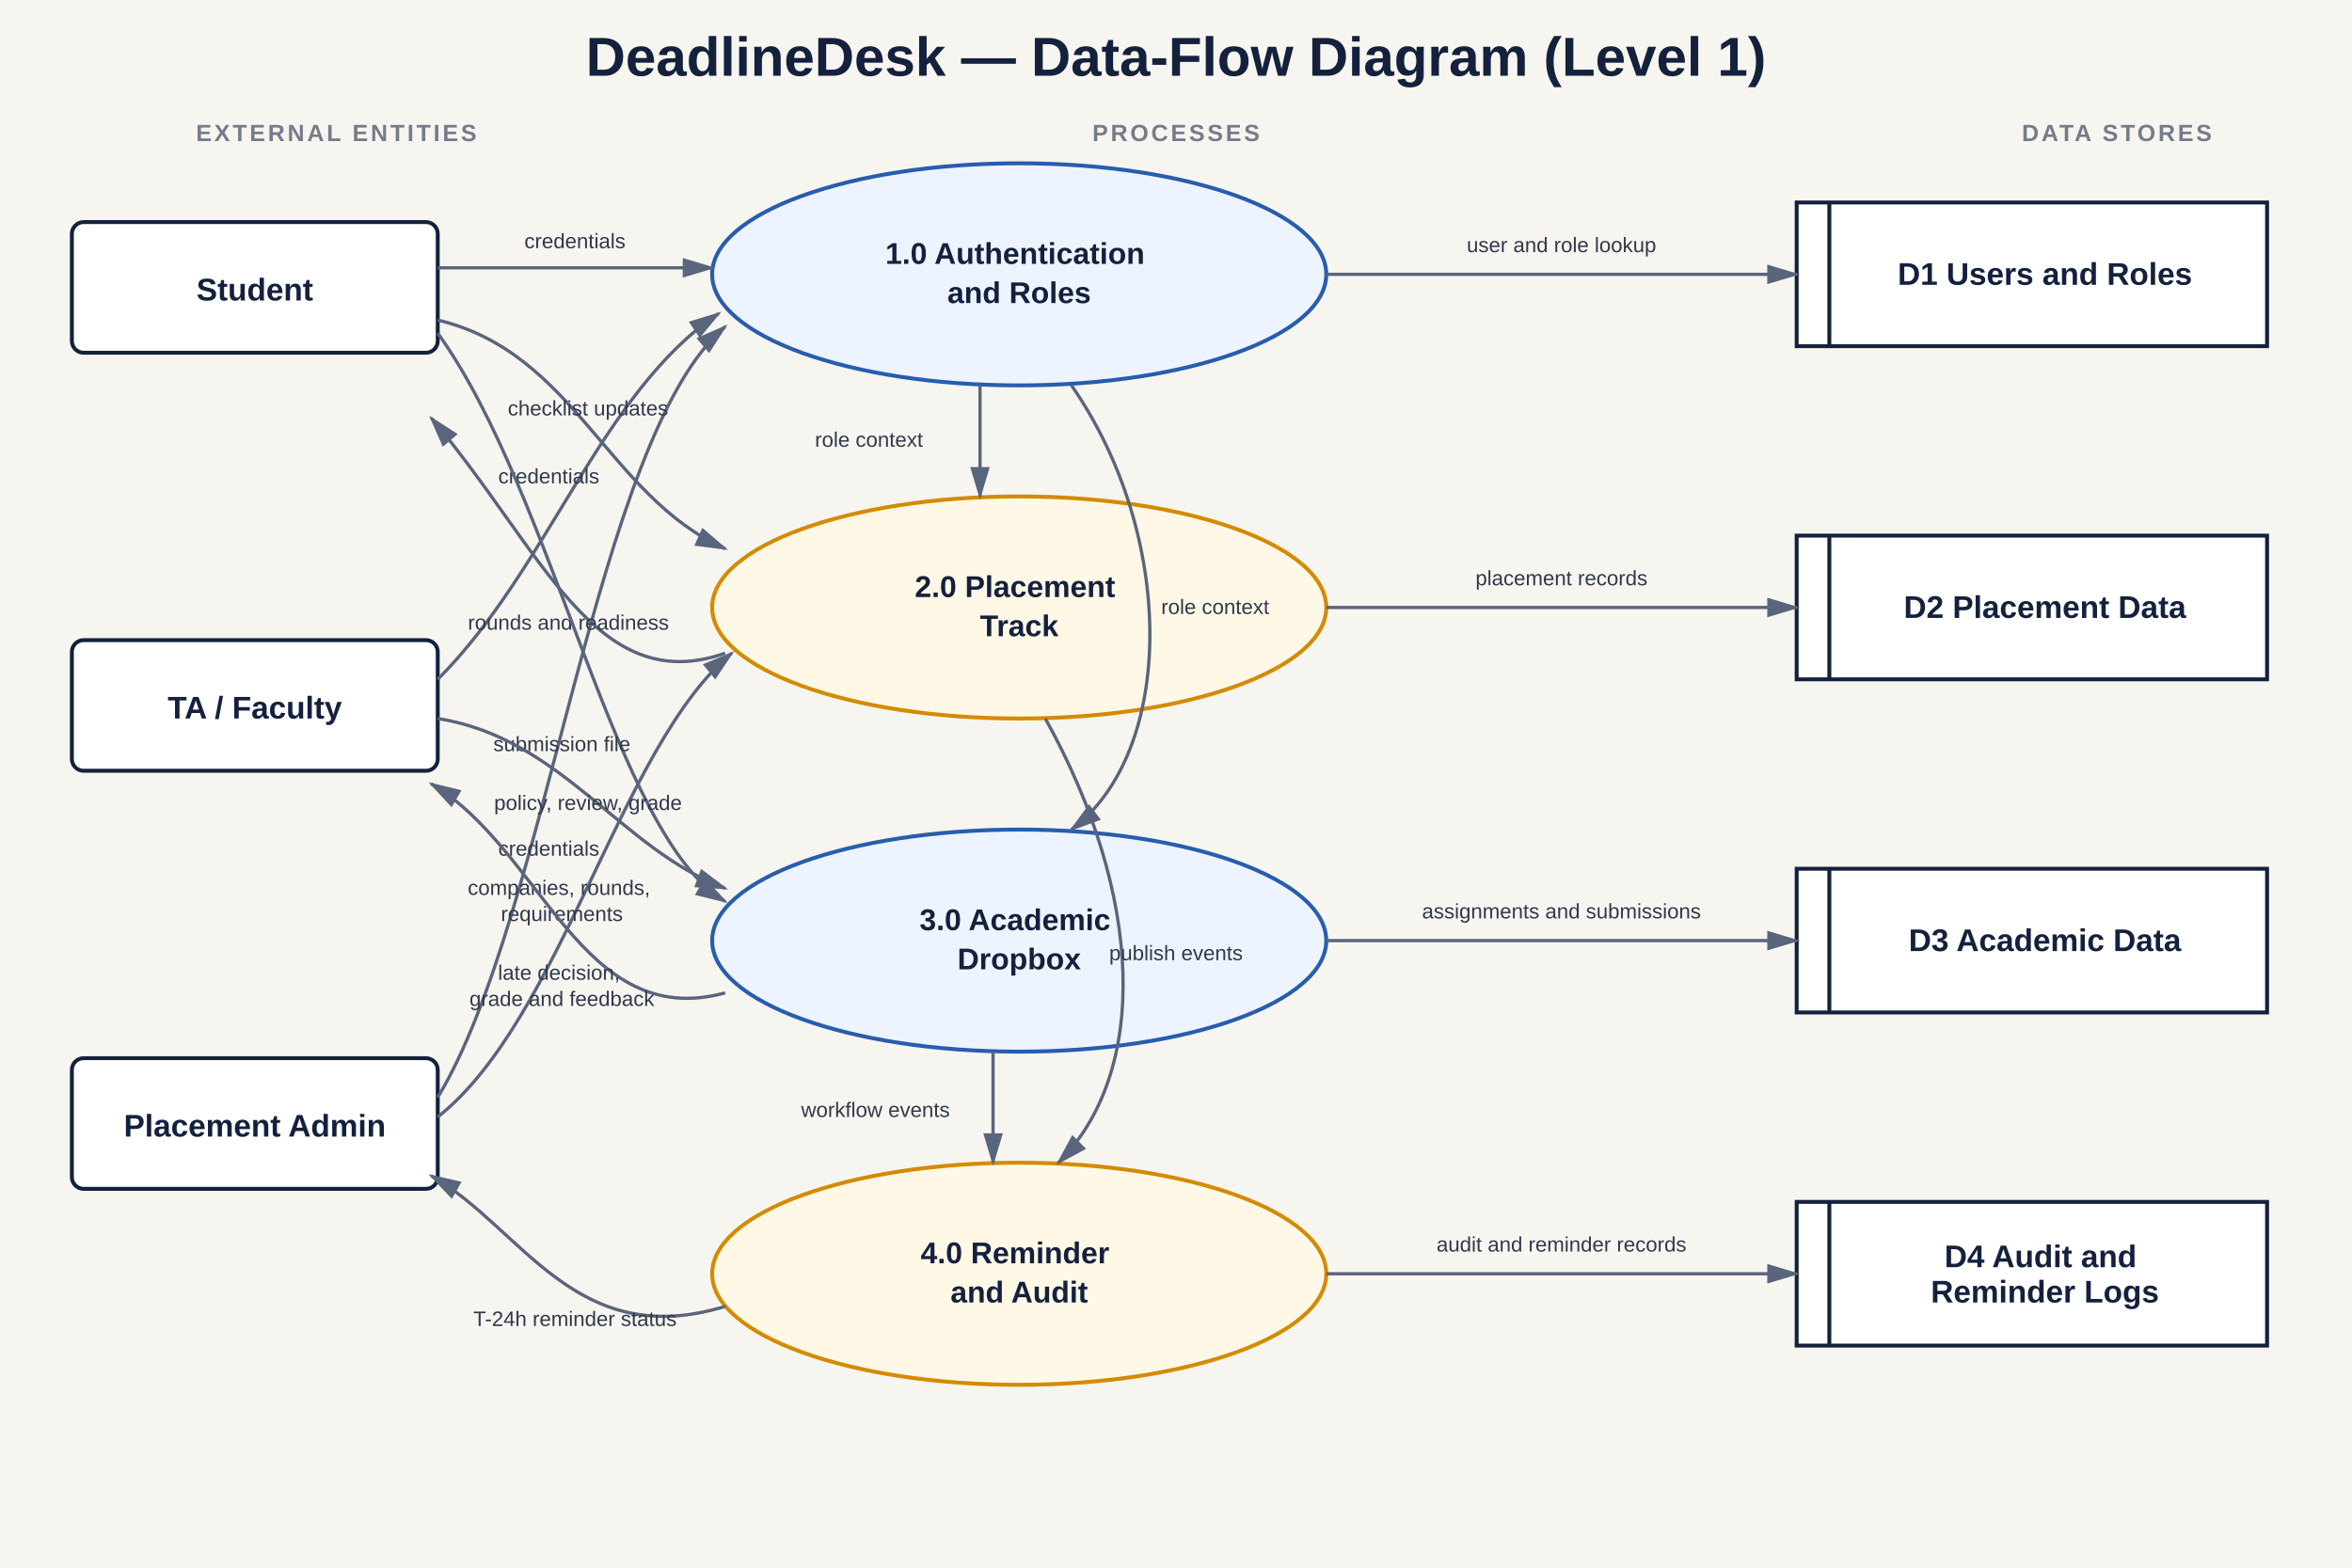
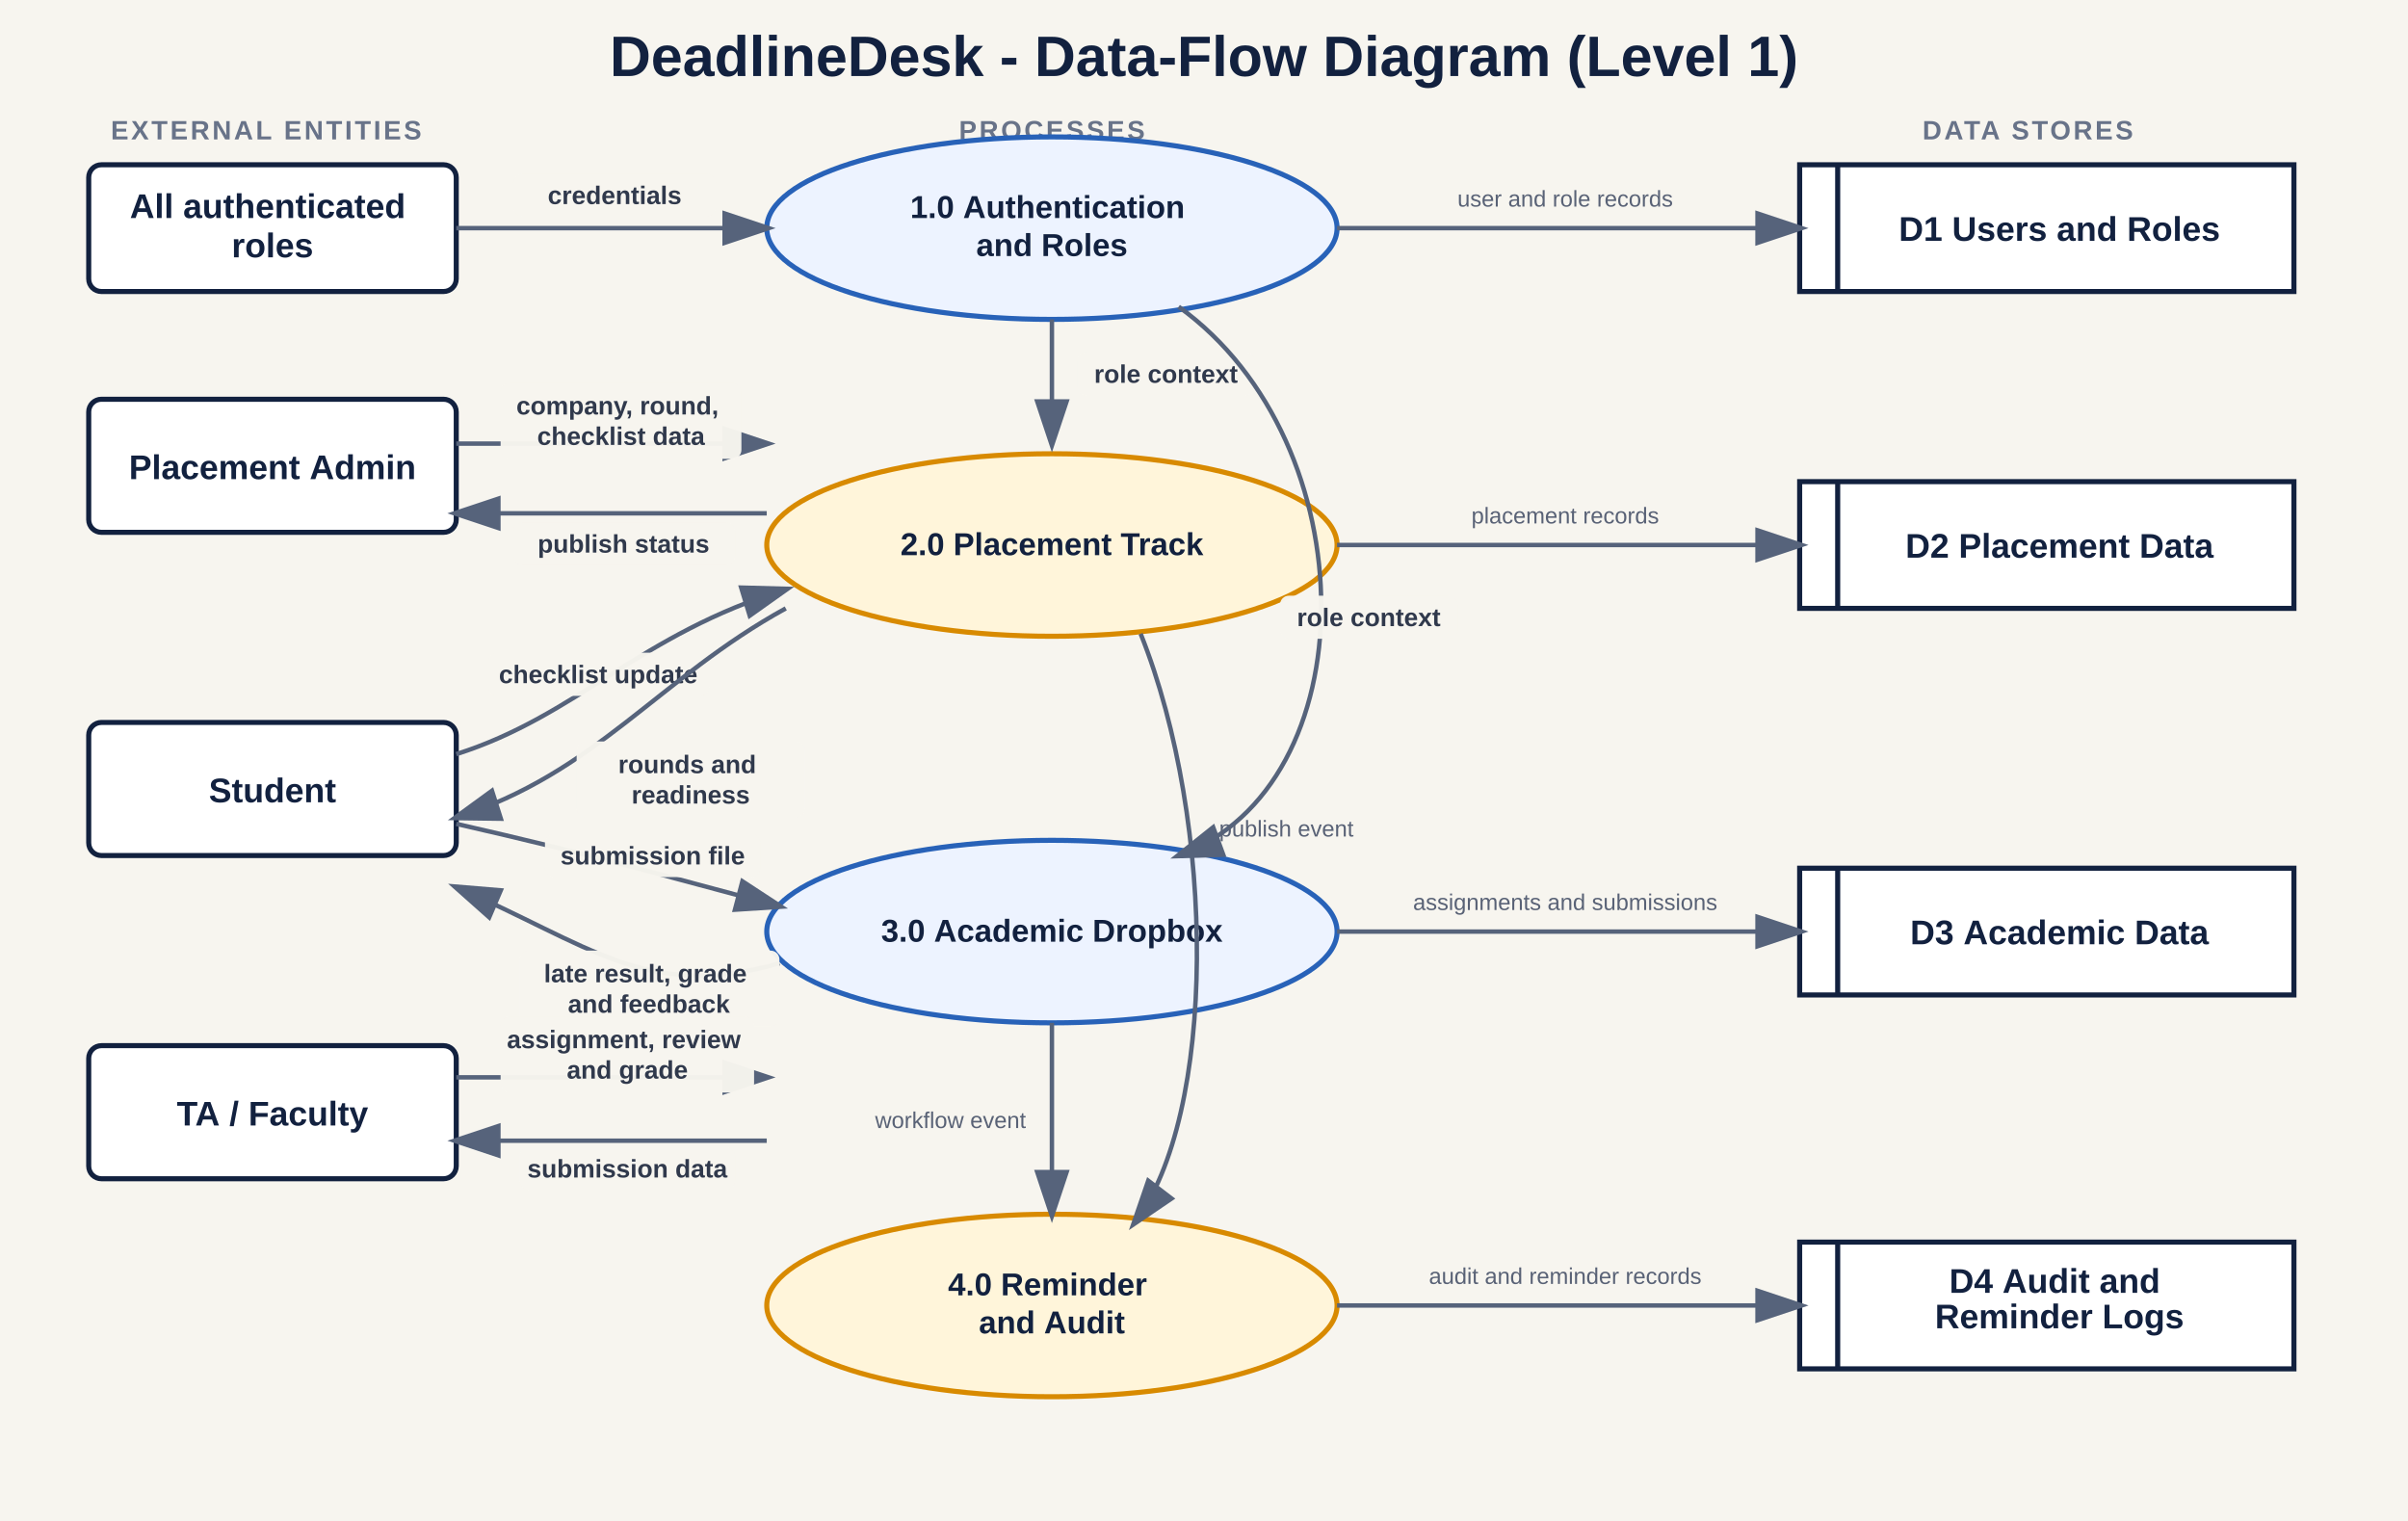
- <svg xmlns="http://www.w3.org/2000/svg" width="1800" height="1200" viewBox="0 0 1800 1200" role="img" aria-labelledby="title desc">
+ <svg xmlns="http://www.w3.org/2000/svg" width="1900" height="1200" viewBox="0 0 1900 1200" role="img" aria-labelledby="title desc">
  <defs>
-     <marker id="a" markerWidth="10" markerHeight="10" refX="9" refY="3" orient="auto">
-       <path d="M0,0 L10,3 L0,6 Z" fill="#59657c" />
+     <marker id="arrow" markerWidth="12" markerHeight="12" refX="10" refY="4" orient="auto">
+       <path d="M0,0 L12,4 L0,8 Z" fill="#56637b" />
    </marker>
-     <style>.bg{fill:#f7f5ef}.ext{fill:#fff;stroke:#14213d;stroke-width:3}.proc{fill:#eef4ff;stroke:#275dad;stroke-width:3}.proc2{fill:#fff8e7;stroke:#d38b00;stroke-width:3}.store{fill:#fff;stroke:#14213d;stroke-width:3}.h{font:700 42px Arial,sans-serif;fill:#14213d}.t{font:700 24px Arial,sans-serif;fill:#14213d;text-anchor:middle}.p{font:700 23px Arial,sans-serif;fill:#14213d;text-anchor:middle}.edge{stroke:#59657c;stroke-width:2.5;fill:none;marker-end:url(#a)}.label{font:16px Arial,sans-serif;fill:#30394c;text-anchor:middle}.section{font:700 18px Arial,sans-serif;fill:#747c8c;letter-spacing:2px}</style>
+     <style>.bg{fill:#f7f5ef}.ext{fill:#fff;stroke:#12213f;stroke-width:4}.proc{fill:#edf3ff;stroke:#2862b8;stroke-width:4}.procp{fill:#fff5da;stroke:#d88a00;stroke-width:4}.store{fill:#fff;stroke:#12213f;stroke-width:4}.title{font:700 45px Arial,sans-serif;fill:#12213f}.section{font:700 21px Arial,sans-serif;fill:#687389;letter-spacing:2px}.t{font:700 27px Arial,sans-serif;fill:#12213f;text-anchor:middle;word-spacing:4px}.p{font:700 25px Arial,sans-serif;fill:#12213f;text-anchor:middle;word-spacing:4px}.flow{stroke:#56637b;stroke-width:3.5;fill:none;marker-end:url(#arrow)}.labelbox{fill:#f7f5ef;opacity:.97}.label{font:600 20px Arial,sans-serif;fill:#30394c;text-anchor:middle;word-spacing:4px}.small{font:18px Arial,sans-serif;fill:#596276;text-anchor:middle;word-spacing:4px}</style>
  </defs>
-   <rect class="bg" width="1800" height="1200" />
-   <text class="h" x="900" y="58" text-anchor="middle">DeadlineDesk — Data-Flow Diagram (Level 1)</text>
-   <text class="section" x="150" y="108">EXTERNAL ENTITIES</text>
-   <text class="section" x="900" y="108" text-anchor="middle">PROCESSES</text>
-   <text class="section" x="1620" y="108" text-anchor="middle">DATA STORES</text>
-   <rect class="ext" x="55" y="170" width="280" height="100" rx="9" />
-   <text class="t" x="195" y="230">Student</text>
-   <rect class="ext" x="55" y="490" width="280" height="100" rx="9" />
-   <text class="t" x="195" y="550">TA / Faculty</text>
-   <rect class="ext" x="55" y="810" width="280" height="100" rx="9" />
-   <text class="t" x="195" y="870">Placement Admin</text>
-   <ellipse class="proc" cx="780" cy="210" rx="235" ry="85" />
-   <text class="p" x="780" y="202">
-     <tspan x="780">1.0 Authentication</tspan>
-     <tspan x="780" dy="30">and Roles</tspan>
+   <rect class="bg" width="1900" height="1200" />
+   <text class="title" x="950" y="60" text-anchor="middle">DeadlineDesk - Data-Flow Diagram (Level 1)</text>
+   <text class="section" x="210" y="110" text-anchor="middle">EXTERNAL ENTITIES</text>
+   <text class="section" x="830" y="110" text-anchor="middle">PROCESSES</text>
+   <text class="section" x="1600" y="110" text-anchor="middle">DATA STORES</text>
+   <rect class="ext" x="70" y="130" width="290" height="100" rx="10" />
+   <text class="t" x="215" y="172">
+     <tspan x="215">All authenticated</tspan>
+     <tspan x="215" dy="31">roles</tspan>
  </text>
-   <ellipse class="proc2" cx="780" cy="465" rx="235" ry="85" />
-   <text class="p" x="780" y="457">
-     <tspan x="780">2.0 Placement</tspan>
-     <tspan x="780" dy="30">Track</tspan>
+   <rect class="ext" x="70" y="315" width="290" height="105" rx="10" />
+   <text class="t" x="215" y="378">Placement Admin</text>
+   <rect class="ext" x="70" y="570" width="290" height="105" rx="10" />
+   <text class="t" x="215" y="633">Student</text>
+   <rect class="ext" x="70" y="825" width="290" height="105" rx="10" />
+   <text class="t" x="215" y="888">TA / Faculty</text>
+   <ellipse class="proc" cx="830" cy="180" rx="225" ry="72" />
+   <text class="p" x="830" y="172">
+     <tspan x="830">1.0 Authentication</tspan>
+     <tspan x="830" dy="30">and Roles</tspan>
  </text>
-   <ellipse class="proc" cx="780" cy="720" rx="235" ry="85" />
-   <text class="p" x="780" y="712">
-     <tspan x="780">3.0 Academic</tspan>
-     <tspan x="780" dy="30">Dropbox</tspan>
-   </text>
-   <ellipse class="proc2" cx="780" cy="975" rx="235" ry="85" />
-   <text class="p" x="780" y="967">
-     <tspan x="780">4.0 Reminder</tspan>
-     <tspan x="780" dy="30">and Audit</tspan>
+   <ellipse class="procp" cx="830" cy="430" rx="225" ry="72" />
+   <text class="p" x="830" y="438">2.0 Placement Track</text>
+   <ellipse class="proc" cx="830" cy="735" rx="225" ry="72" />
+   <text class="p" x="830" y="743">3.0 Academic Dropbox</text>
+   <ellipse class="procp" cx="830" cy="1030" rx="225" ry="72" />
+   <text class="p" x="830" y="1022">
+     <tspan x="830">4.0 Reminder</tspan>
+     <tspan x="830" dy="30">and Audit</tspan>
  </text>
  <g>
-     <rect class="store" x="1375" y="155" width="360" height="110" />
-     <line x1="1400" y1="155" x2="1400" y2="265" stroke="#14213d" stroke-width="3" />
-     <text class="t" x="1565" y="218">D1 Users and Roles</text>
+     <rect class="store" x="1420" y="130" width="390" height="100" />
+     <line x1="1450" y1="130" x2="1450" y2="230" stroke="#12213f" stroke-width="4" />
+     <text class="t" x="1625" y="190">D1 Users and Roles</text>
  </g>
  <g>
-     <rect class="store" x="1375" y="410" width="360" height="110" />
-     <line x1="1400" y1="410" x2="1400" y2="520" stroke="#14213d" stroke-width="3" />
-     <text class="t" x="1565" y="473">D2 Placement Data</text>
+     <rect class="store" x="1420" y="380" width="390" height="100" />
+     <line x1="1450" y1="380" x2="1450" y2="480" stroke="#12213f" stroke-width="4" />
+     <text class="t" x="1625" y="440">D2 Placement Data</text>
  </g>
  <g>
-     <rect class="store" x="1375" y="665" width="360" height="110" />
-     <line x1="1400" y1="665" x2="1400" y2="775" stroke="#14213d" stroke-width="3" />
-     <text class="t" x="1565" y="728">D3 Academic Data</text>
+     <rect class="store" x="1420" y="685" width="390" height="100" />
+     <line x1="1450" y1="685" x2="1450" y2="785" stroke="#12213f" stroke-width="4" />
+     <text class="t" x="1625" y="745">D3 Academic Data</text>
  </g>
  <g>
-     <rect class="store" x="1375" y="920" width="360" height="110" />
-     <line x1="1400" y1="920" x2="1400" y2="1030" stroke="#14213d" stroke-width="3" />
-     <text class="t" x="1565" y="970">
-       <tspan x="1565">D4 Audit and</tspan>
-       <tspan x="1565" dy="27">Reminder Logs</tspan>
+     <rect class="store" x="1420" y="980" width="390" height="100" />
+     <line x1="1450" y1="980" x2="1450" y2="1080" stroke="#12213f" stroke-width="4" />
+     <text class="t" x="1625" y="1020">
+       <tspan x="1625">D4 Audit and</tspan>
+       <tspan x="1625" dy="28">Reminder Logs</tspan>
    </text>
  </g>
-   <path class="edge" d="M335 205 L545 205" />
-   <text class="label" x="440" y="190">credentials</text>
-   <path class="edge" d="M335 520 C420 435 460 300 550 240" />
-   <text class="label" x="420" y="370">credentials</text>
-   <path class="edge" d="M335 840 C420 700 455 335 555 250" />
-   <text class="label" x="420" y="655">credentials</text>
-   <path class="edge" d="M1015 210 L1375 210" />
-   <text class="label" x="1195" y="193">user and role lookup</text>
-   <path class="edge" d="M750 295 L750 380" />
-   <text class="label" x="665" y="342">role context</text>
-   <path class="edge" d="M820 295 C900 410 900 575 820 635" />
-   <text class="label" x="930" y="470">role context</text>
-   <path class="edge" d="M335 245 C440 270 465 380 555 420" />
-   <text class="label" x="450" y="318">checklist updates</text>
-   <path class="edge" d="M555 500 C455 535 415 420 330 320" />
-   <text class="label" x="435" y="482">rounds and readiness</text>
-   <path class="edge" d="M335 855 C430 780 475 570 560 500" />
-   <text class="label" x="430" y="685">
-     <tspan x="430">companies, rounds,</tspan>
-     <tspan x="430" dy="20">requirements</tspan>
+   <path class="flow" d="M360 180 H605" />
+   <rect class="labelbox" x="405" y="137" width="160" height="34" rx="7" />
+   <text class="label" x="485" y="161">credentials</text>
+   <path class="flow" d="M830 252 V350" />
+   <rect class="labelbox" x="850" y="278" width="140" height="34" rx="7" />
+   <text class="label" x="920" y="302">role context</text>
+   <path class="flow" d="M930 242 C1080 350 1080 620 930 675" />
+   <rect class="labelbox" x="1010" y="470" width="140" height="34" rx="7" />
+   <text class="label" x="1080" y="494">role context</text>
+   <path class="flow" d="M360 350 H605" />
+   <rect class="labelbox" x="395" y="302" width="190" height="60" rx="7" />
+   <text class="label" x="490" y="327">
+     <tspan x="490">company, round,</tspan>
+     <tspan x="490" dy="24">checklist data</tspan>
  </text>
-   <path class="edge" d="M1015 465 L1375 465" />
-   <text class="label" x="1195" y="448">placement records</text>
-   <path class="edge" d="M335 255 C425 380 470 640 555 690" />
-   <text class="label" x="430" y="575">submission file</text>
-   <path class="edge" d="M555 760 C445 790 415 650 330 600" />
-   <text class="label" x="430" y="750">
-     <tspan x="430">late decision,</tspan>
-     <tspan x="430" dy="20">grade and feedback</tspan>
+   <path class="flow" d="M605 405 H360" />
+   <rect class="labelbox" x="405" y="412" width="175" height="34" rx="7" />
+   <text class="label" x="492" y="436">publish status</text>
+   <path class="flow" d="M360 595 C455 565 505 500 620 465" />
+   <rect class="labelbox" x="385" y="515" width="175" height="34" rx="7" />
+   <text class="label" x="472" y="539">checklist update</text>
+   <path class="flow" d="M620 480 C520 535 470 610 360 645" />
+   <rect class="labelbox" x="455" y="585" width="180" height="60" rx="7" />
+   <text class="label" x="545" y="610">
+     <tspan x="545">rounds and</tspan>
+     <tspan x="545" dy="24">readiness</tspan>
  </text>
-   <path class="edge" d="M335 550 C430 565 475 650 555 680" />
-   <text class="label" x="450" y="620">policy, review, grade</text>
-   <path class="edge" d="M1015 720 L1375 720" />
-   <text class="label" x="1195" y="703">assignments and submissions</text>
-   <path class="edge" d="M800 550 C875 685 880 820 810 890" />
-   <text class="label" x="900" y="735">publish events</text>
-   <path class="edge" d="M760 805 L760 890" />
-   <text class="label" x="670" y="855">workflow events</text>
-   <path class="edge" d="M1015 975 L1375 975" />
-   <text class="label" x="1195" y="958">audit and reminder records</text>
-   <path class="edge" d="M555 1000 C440 1035 400 940 330 900" />
-   <text class="label" x="440" y="1015">T-24h reminder status</text>
+   <path class="flow" d="M360 650 C470 675 520 690 615 715" />
+   <rect class="labelbox" x="430" y="658" width="170" height="34" rx="7" />
+   <text class="label" x="515" y="682">submission file</text>
+   <path class="flow" d="M615 760 C510 790 465 745 360 700" />
+   <rect class="labelbox" x="410" y="750" width="205" height="60" rx="7" />
+   <text class="label" x="512" y="775">
+     <tspan x="512">late result, grade</tspan>
+     <tspan x="512" dy="24">and feedback</tspan>
+   </text>
+   <path class="flow" d="M360 850 H605" />
+   <rect class="labelbox" x="395" y="802" width="200" height="60" rx="7" />
+   <text class="label" x="495" y="827">
+     <tspan x="495">assignment, review</tspan>
+     <tspan x="495" dy="24">and grade</tspan>
+   </text>
+   <path class="flow" d="M605 900 H360" />
+   <rect class="labelbox" x="410" y="905" width="170" height="34" rx="7" />
+   <text class="label" x="495" y="929">submission data</text>
+   <path class="flow" d="M1055 180 H1420" />
+   <text class="small" x="1235" y="163">user and role records</text>
+   <path class="flow" d="M1055 430 H1420" />
+   <text class="small" x="1235" y="413">placement records</text>
+   <path class="flow" d="M1055 735 H1420" />
+   <text class="small" x="1235" y="718">assignments and submissions</text>
+   <path class="flow" d="M1055 1030 H1420" />
+   <text class="small" x="1235" y="1013">audit and reminder records</text>
+   <path class="flow" d="M900 500 C960 650 960 880 895 965" />
+   <text class="small" x="1015" y="660">publish event</text>
+   <path class="flow" d="M830 807 V958" />
+   <text class="small" x="750" y="890">workflow event</text>
</svg>
